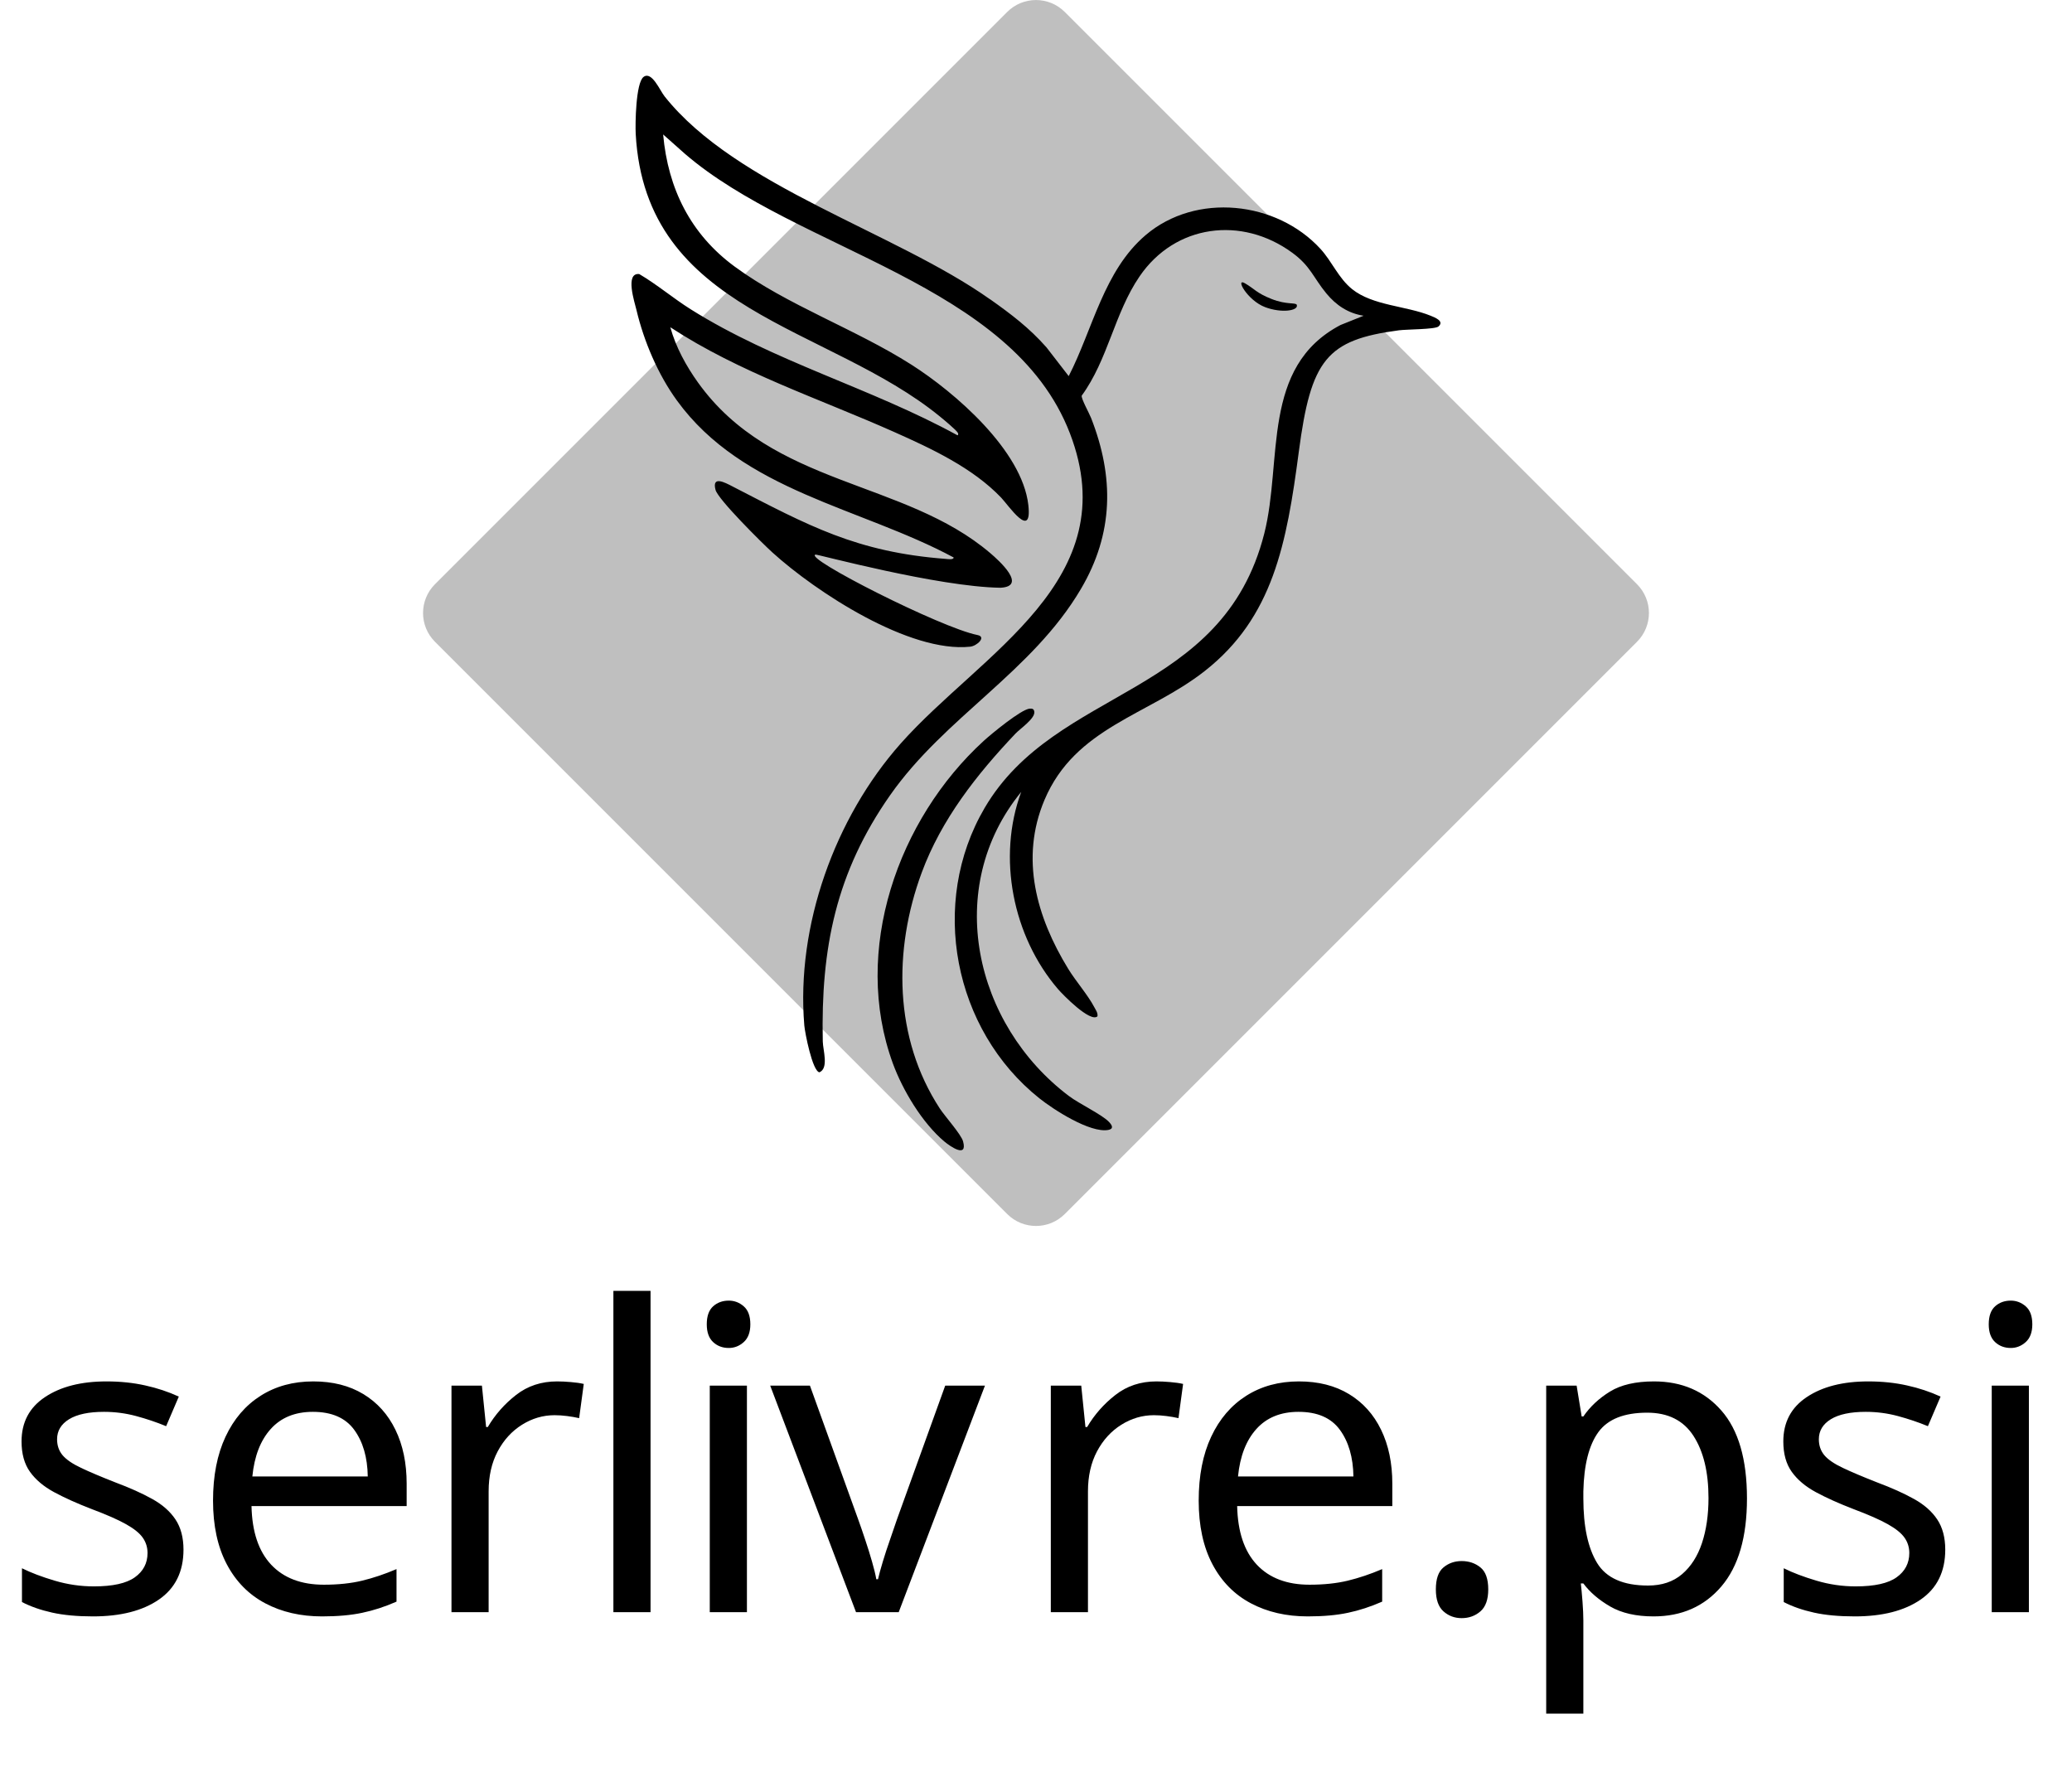
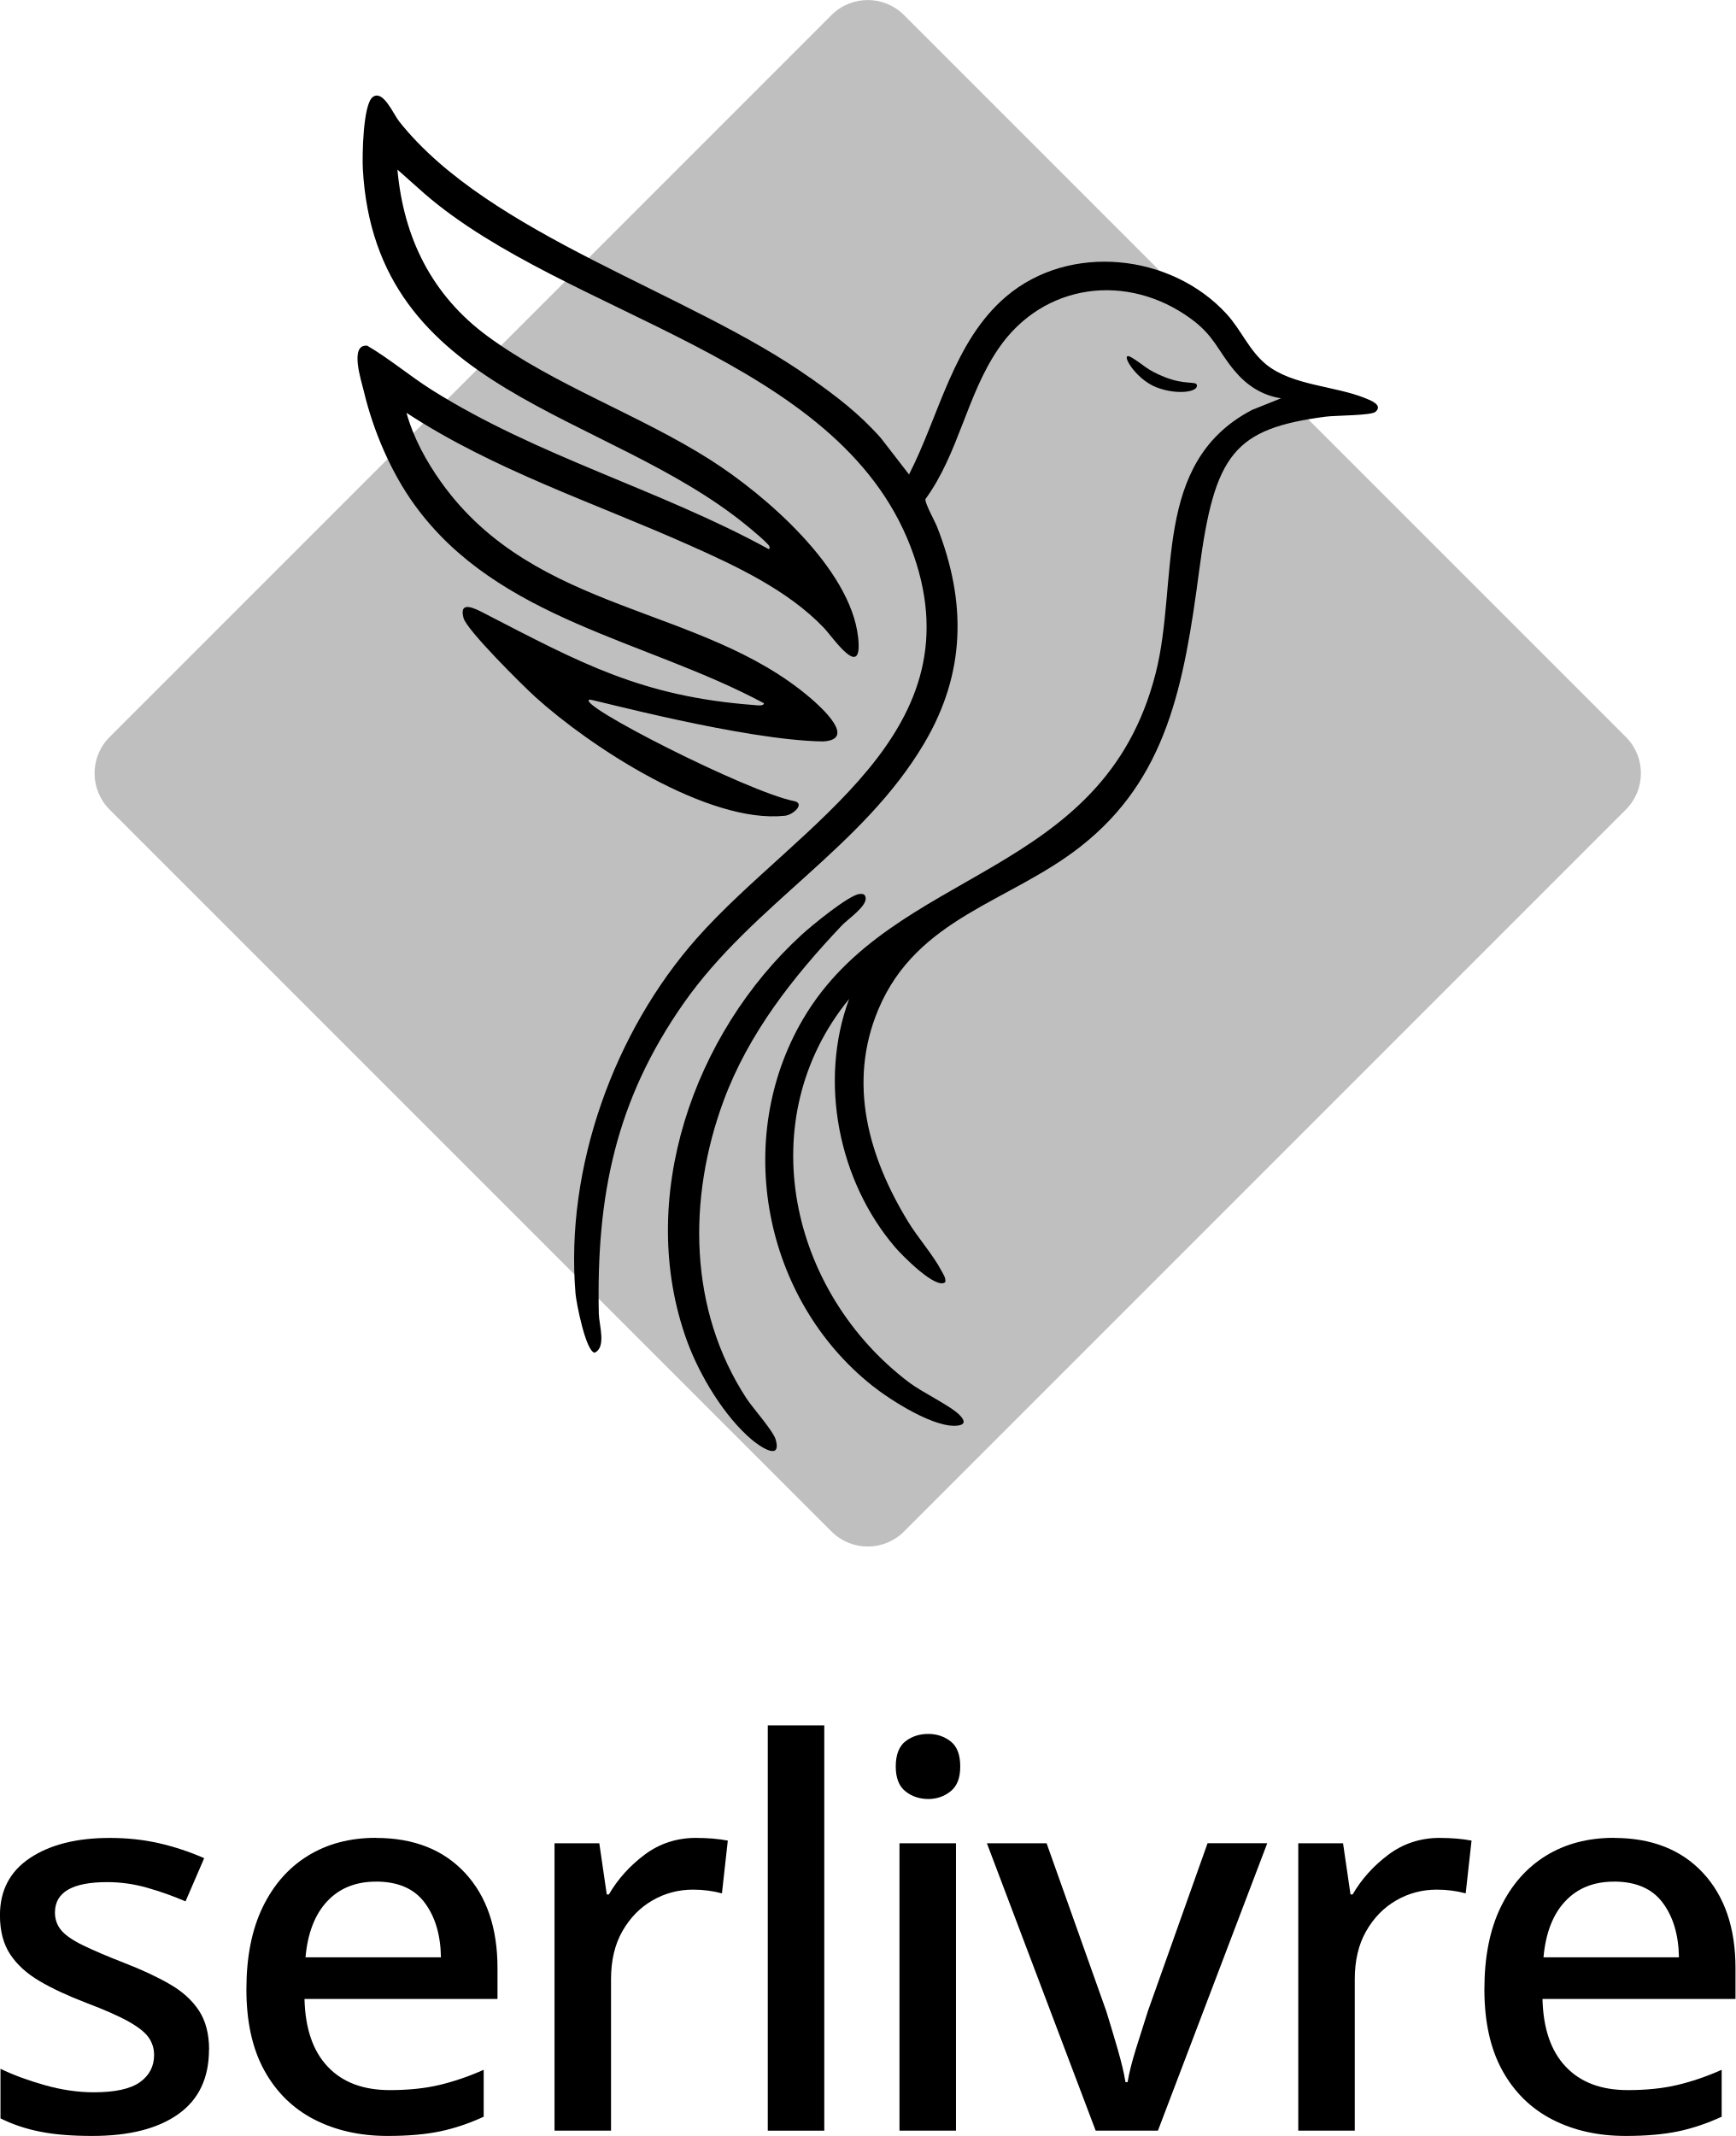
- <svg xmlns="http://www.w3.org/2000/svg" viewBox="0 0 539.39 462.48">
-   <rect x="153.76" y="43.64" width="231.86" height="231.86" rx="10.59" ry="10.59" transform="translate(-33.84 237.44) rotate(-45)" fill="currentColor" opacity="0.25" />
+ <svg xmlns="http://www.w3.org/2000/svg" viewBox="0 0 358.16 440.78">
+   <rect x="63.15" y="43.64" width="231.86" height="231.86" rx="10.59" ry="10.59" transform="translate(-60.38 173.37) rotate(-45)" fill="currentColor" opacity="0.25" />
  <g fill="currentColor">
-     <path d="M257.77,77.92c5.51,3.91,10.1,7.36,14.65,12.5l5.79,7.49c6.29-12.26,9.13-27.43,20.03-36.71,13.09-11.15,34.08-8.88,45.5,3.58,3.04,3.32,4.68,7.61,8.24,10.48,5.38,4.32,14.11,4.35,20.42,6.92,1.01.41,3.73,1.41,2.05,2.82-.91.76-8.28.72-10.25.98-18.92,2.49-22.93,7.66-26.09,31.61s-6.69,43.12-24.5,57.1c-14.66,11.51-33.71,14.61-41.71,33.56-6.42,15.21-2.05,30.5,6.16,43.92,2,3.27,5.13,6.81,6.82,10.03.39.75.94,1.43.82,2.36-1.86,1.73-9.08-5.68-10.3-7.11-11.75-13.68-15.87-34.28-9.55-51.31-20.36,24.92-12.27,60.53,12.4,79.16,2.73,2.06,8.64,4.84,10.46,6.77.82.86,1.29,1.79-.2,2.07-4.72.87-14.25-5.28-17.96-8.25-22.34-17.82-28.77-50.81-14.21-75.6,18.58-31.63,61.93-28.69,72.78-71.4,4.82-18.99-.93-43.4,19.86-54.29l6.01-2.41c-4.02-.61-7.18-2.74-9.72-5.82-3.41-4.14-4.09-7.09-8.88-10.59-13.12-9.6-30.47-7.41-39.74,6.18-6.55,9.59-8.19,21.63-15.06,31.04-.12.86,1.95,4.54,2.44,5.79,6.05,15.45,5.88,30.07-2.64,44.52-12.73,21.61-35.38,33.3-49.67,53.69-14.08,20.09-18.06,39.79-17.53,64.13.05,2.23,1.61,6.96-.88,8.01-1.83-.32-3.77-10.33-3.93-12.2-2.17-25.93,7.95-54.04,25.05-73.34,20.96-23.66,58.82-42.49,44.09-80.81-15.06-39.17-70.93-47.48-100.24-72.77l-5.65-5.02c1.27,14.13,7.14,25.95,18.6,34.38,13.76,10.11,31.43,16.25,46,25.53,11.35,7.22,28.87,22.37,30.47,36.56,1.05,9.32-5.18.06-7.07-1.92-7.41-7.76-18.15-12.78-27.84-17.09-19.59-8.73-40.23-15.45-58.29-27.27,1.43,5.16,4.08,10.01,7.18,14.35,19.45,27.2,53.62,25.26,76.13,44.46,2.24,1.91,9.72,8.63,2.64,9-16.3-.23-47.65-8.73-48.13-8.63-3.46.73,32.63,19.07,42.15,20.94,2.39.47-.13,2.84-1.89,3.03-15.81,1.69-40.12-14.2-51.51-24.53-2.6-2.36-14.13-13.78-14.8-16.28-1.01-3.8,2.47-1.91,4.33-.95,19.84,10.23,32.35,17.15,55.61,18.91.44.03,2.05.31,2.05-.37-24.3-13.06-54.87-17.21-72.04-40.86-4.93-6.79-8.59-15.37-10.53-23.55-.49-2.07-3.05-9.76.72-9.37,4.61,2.71,8.78,6.26,13.36,9.15,21.82,13.73,46.94,20.48,69.44,32.8.25.08.27-.35.18-.55-.32-.71-3.82-3.59-4.69-4.3-29.23-23.89-76.65-26.94-79.21-73.58-.14-2.61.01-13.33,2.05-14.84,2.15-1.59,4.23,3.52,5.47,5.07,18.63,23.47,59.92,35.25,84.76,52.85Z" />
-     <path d="M268.02,184.48c.7-.07,1.18.05,1.24.88.13,1.75-3.69,4.32-4.9,5.6-10.09,10.64-19.29,22.31-24.43,36.23-7.43,20.12-7.23,43.07,4.73,61.38,1.32,2.02,5.56,6.73,6.05,8.55,1.22,4.47-3.34,1.32-4.89.02-5.72-4.8-10.83-13.33-13.39-20.32-10.73-29.34,1.3-63.56,23.69-83.99,1.96-1.79,9.65-8.13,11.9-8.36Z" />
-     <path d="M337.59,79.38c.48,1.52-3.99,2.19-8.26.57-4.59-1.73-7.92-7.77-5.23-6.2,2.52,1.47,2.97,2.52,6.94,4.09s6.33.83,6.55,1.54Z" />
+     <path d="M167.16,77.92c5.51,3.91,10.1,7.36,14.65,12.5l5.79,7.49c6.29-12.26,9.13-27.43,20.03-36.71,13.09-11.15,34.08-8.88,45.5,3.58,3.04,3.32,4.68,7.61,8.24,10.48,5.38,4.32,14.11,4.35,20.42,6.92,1.01.41,3.73,1.41,2.05,2.82-.91.76-8.28.72-10.25.98-18.92,2.49-22.93,7.66-26.09,31.61s-6.69,43.12-24.5,57.1c-14.66,11.51-33.71,14.61-41.71,33.56-6.42,15.21-2.05,30.5,6.16,43.92,2,3.27,5.13,6.81,6.82,10.03.39.75.94,1.43.82,2.36-1.86,1.73-9.08-5.68-10.3-7.11-11.75-13.68-15.87-34.28-9.55-51.31-20.36,24.92-12.27,60.53,12.4,79.16,2.73,2.06,8.64,4.84,10.46,6.77.82.86,1.29,1.79-.2,2.07-4.72.87-14.25-5.28-17.96-8.25-22.34-17.82-28.77-50.81-14.21-75.6,18.58-31.63,61.93-28.69,72.78-71.4,4.82-18.99-.93-43.4,19.86-54.29l6.01-2.41c-4.02-.61-7.18-2.74-9.72-5.82-3.41-4.14-4.09-7.09-8.88-10.59-13.12-9.6-30.47-7.41-39.74,6.18-6.55,9.59-8.19,21.63-15.06,31.04-.12.86,1.95,4.54,2.44,5.79,6.05,15.45,5.88,30.07-2.64,44.52-12.73,21.61-35.38,33.3-49.67,53.69-14.08,20.09-18.06,39.79-17.53,64.13.05,2.23,1.61,6.96-.88,8.01-1.83-.32-3.77-10.33-3.93-12.2-2.17-25.93,7.95-54.04,25.05-73.34,20.96-23.66,58.82-42.49,44.09-80.81-15.06-39.17-70.93-47.48-100.24-72.77l-5.65-5.02c1.27,14.13,7.14,25.95,18.6,34.38,13.76,10.11,31.43,16.25,46,25.53,11.35,7.22,28.87,22.37,30.47,36.56,1.05,9.32-5.18.06-7.07-1.92-7.41-7.76-18.15-12.78-27.84-17.09-19.59-8.73-40.23-15.45-58.29-27.27,1.43,5.16,4.08,10.01,7.18,14.35,19.45,27.2,53.62,25.26,76.13,44.46,2.24,1.91,9.72,8.63,2.64,9-16.3-.23-47.65-8.73-48.13-8.63-3.46.73,32.63,19.07,42.15,20.94,2.39.47-.13,2.84-1.89,3.03-15.81,1.69-40.12-14.2-51.51-24.53-2.6-2.36-14.13-13.78-14.8-16.28-1.01-3.8,2.47-1.91,4.33-.95,19.84,10.23,32.35,17.15,55.61,18.91.44.03,2.05.31,2.05-.37-24.3-13.06-54.87-17.21-72.04-40.86-4.93-6.79-8.59-15.37-10.53-23.55-.49-2.07-3.05-9.76.72-9.37,4.61,2.71,8.78,6.26,13.36,9.15,21.82,13.73,46.94,20.48,69.44,32.8.25.08.27-.35.18-.55-.32-.71-3.82-3.59-4.69-4.3-29.23-23.89-76.65-26.94-79.21-73.58-.14-2.61.01-13.33,2.05-14.84,2.15-1.59,4.23,3.52,5.47,5.07,18.63,23.47,59.92,35.25,84.76,52.85Z" />
+     <path d="M177.41,184.48c.7-.07,1.18.05,1.24.88.13,1.75-3.69,4.32-4.9,5.6-10.09,10.64-19.29,22.31-24.43,36.23-7.43,20.12-7.23,43.07,4.73,61.38,1.32,2.02,5.56,6.73,6.05,8.55,1.22,4.47-3.34,1.32-4.89.02-5.72-4.8-10.83-13.33-13.39-20.32-10.73-29.34,1.3-63.56,23.69-83.99,1.96-1.79,9.65-8.13,11.9-8.36Z" />
+     <path d="M246.98,79.38c.48,1.52-3.99,2.19-8.26.57-4.59-1.73-7.92-7.77-5.23-6.2,2.52,1.47,2.97,2.52,6.94,4.09s6.33.83,6.55,1.54Z" />
+     <path d="M43.13,422.95c0,5.87-2.11,10.31-6.33,13.31-4.22,3.01-10.14,4.51-17.77,4.51-4.18,0-7.76-.29-10.73-.88-2.97-.59-5.71-1.5-8.2-2.75v-10.23c2.57,1.25,5.59,2.37,9.08,3.36,3.48.99,6.88,1.49,10.18,1.49,4.4,0,7.57-.7,9.52-2.09,1.94-1.39,2.92-3.26,2.92-5.61,0-1.32-.37-2.51-1.1-3.58-.73-1.06-2.11-2.16-4.13-3.3-2.02-1.14-4.97-2.44-8.86-3.91-3.82-1.47-7.03-2.97-9.63-4.51-2.6-1.54-4.6-3.37-6-5.5-1.39-2.13-2.09-4.8-2.09-8.03,0-5.13,2.07-9.08,6.22-11.83,4.14-2.75,9.63-4.13,16.45-4.13,3.59,0,6.99.37,10.18,1.1,3.19.73,6.29,1.76,9.3,3.08l-3.85,8.91c-2.57-1.1-5.21-2.04-7.92-2.81-2.71-.77-5.47-1.16-8.25-1.16-7.19,0-10.78,2.09-10.78,6.27,0,1.39.42,2.6,1.27,3.63.84,1.03,2.31,2.05,4.4,3.08,2.09,1.03,5.01,2.28,8.75,3.74,3.59,1.39,6.69,2.84,9.3,4.35,2.6,1.5,4.6,3.32,6,5.45,1.39,2.13,2.09,4.81,2.09,8.03Z" />
+     <path d="M77.58,379.27c7.77,0,13.9,2.4,18.38,7.21,4.47,4.81,6.71,11.35,6.71,19.64v6.38h-39.83c.15,6.09,1.74,10.75,4.79,13.97,3.04,3.23,7.32,4.84,12.82,4.84,3.81,0,7.21-.35,10.18-1.05,2.97-.7,6.03-1.74,9.19-3.14v9.68c-3.01,1.39-6.02,2.4-9.02,3.03-3.01.62-6.6.94-10.78.94-5.72,0-10.78-1.14-15.19-3.41-4.4-2.27-7.83-5.65-10.29-10.12-2.46-4.47-3.69-10.05-3.69-16.73s1.12-12.32,3.36-16.95c2.24-4.62,5.35-8.16,9.35-10.62,4-2.46,8.67-3.69,14.03-3.69ZM77.58,388.29c-4.18,0-7.54,1.36-10.07,4.07-2.53,2.71-4.02,6.57-4.46,11.55h27.95c-.07-4.62-1.19-8.38-3.36-11.28-2.16-2.9-5.52-4.35-10.07-4.35Z" />
+     <path d="M143.71,379.27c2.35,0,4.51.18,6.49.55l-1.21,10.89c-1.91-.51-3.89-.77-5.94-.77-3.01,0-5.8.73-8.36,2.2-2.57,1.47-4.64,3.58-6.22,6.33-1.58,2.75-2.37,6.07-2.37,9.96v31.25h-11.66v-59.31h9.24l1.54,10.56h.44c1.83-3.15,4.29-5.89,7.37-8.2,3.08-2.31,6.64-3.47,10.67-3.47Z" />
+     <path d="M170.11,439.68h-11.66v-83.63h11.66v83.63Z" />
+     <path d="M191.57,357.81c1.76,0,3.3.51,4.62,1.54,1.32,1.03,1.98,2.75,1.98,5.17s-.66,4.05-1.98,5.12c-1.32,1.06-2.86,1.6-4.62,1.6s-3.41-.53-4.73-1.6c-1.32-1.06-1.98-2.77-1.98-5.12s.66-4.14,1.98-5.17c1.32-1.03,2.9-1.54,4.73-1.54ZM197.29,380.37v59.31h-11.66v-59.31h11.66Z" />
+     <path d="M226.12,439.68l-22.45-59.31h12.32l12.32,34.66c.73,2.35,1.5,4.92,2.31,7.7.81,2.79,1.36,5.1,1.65,6.93h.44c.29-1.83.88-4.16,1.76-6.99.88-2.82,1.69-5.37,2.42-7.65l12.32-34.66h12.32l-22.56,59.31h-12.87Z" />
+     <path d="M297.2,379.27c2.35,0,4.51.18,6.49.55l-1.21,10.89c-1.91-.51-3.89-.77-5.94-.77-3.01,0-5.8.73-8.36,2.2-2.57,1.47-4.64,3.58-6.22,6.33-1.58,2.75-2.37,6.07-2.37,9.96v31.25h-11.66v-59.31h9.24l1.54,10.56h.44c1.83-3.15,4.29-5.89,7.37-8.2,3.08-2.31,6.64-3.47,10.67-3.47Z" />
+     <path d="M333.07,379.27c7.77,0,13.9,2.4,18.38,7.21,4.47,4.81,6.71,11.35,6.71,19.64v6.38h-39.83c.15,6.09,1.74,10.75,4.79,13.97,3.04,3.23,7.32,4.84,12.82,4.84,3.81,0,7.21-.35,10.18-1.05,2.97-.7,6.03-1.74,9.19-3.14v9.68c-3.01,1.39-6.02,2.4-9.02,3.03-3.01.62-6.6.94-10.78.94-5.72,0-10.78-1.14-15.19-3.41-4.4-2.27-7.83-5.65-10.29-10.12-2.46-4.47-3.69-10.05-3.69-16.73s1.12-12.32,3.36-16.95c2.24-4.62,5.35-8.16,9.35-10.62,4-2.46,8.67-3.69,14.03-3.69ZM333.07,388.29c-4.18,0-7.54,1.36-10.07,4.07-2.53,2.71-4.02,6.57-4.46,11.55h27.95c-.07-4.62-1.19-8.38-3.36-11.28-2.17-2.9-5.52-4.35-10.07-4.35Z" />
  </g>
-   <text fill="currentColor" font-family="NotoSans-Medium, 'Noto Sans'" font-size="110.04" font-weight="500" transform="translate(0 419.68)">
-     <tspan letter-spacing="-.03em" x="0" y="0">serliv</tspan>
-     <tspan letter-spacing="-.04em" x="264.19" y="0">r</tspan>
-     <tspan letter-spacing="-.02em" x="306" y="0">e.psi</tspan>
-   </text>
</svg>
